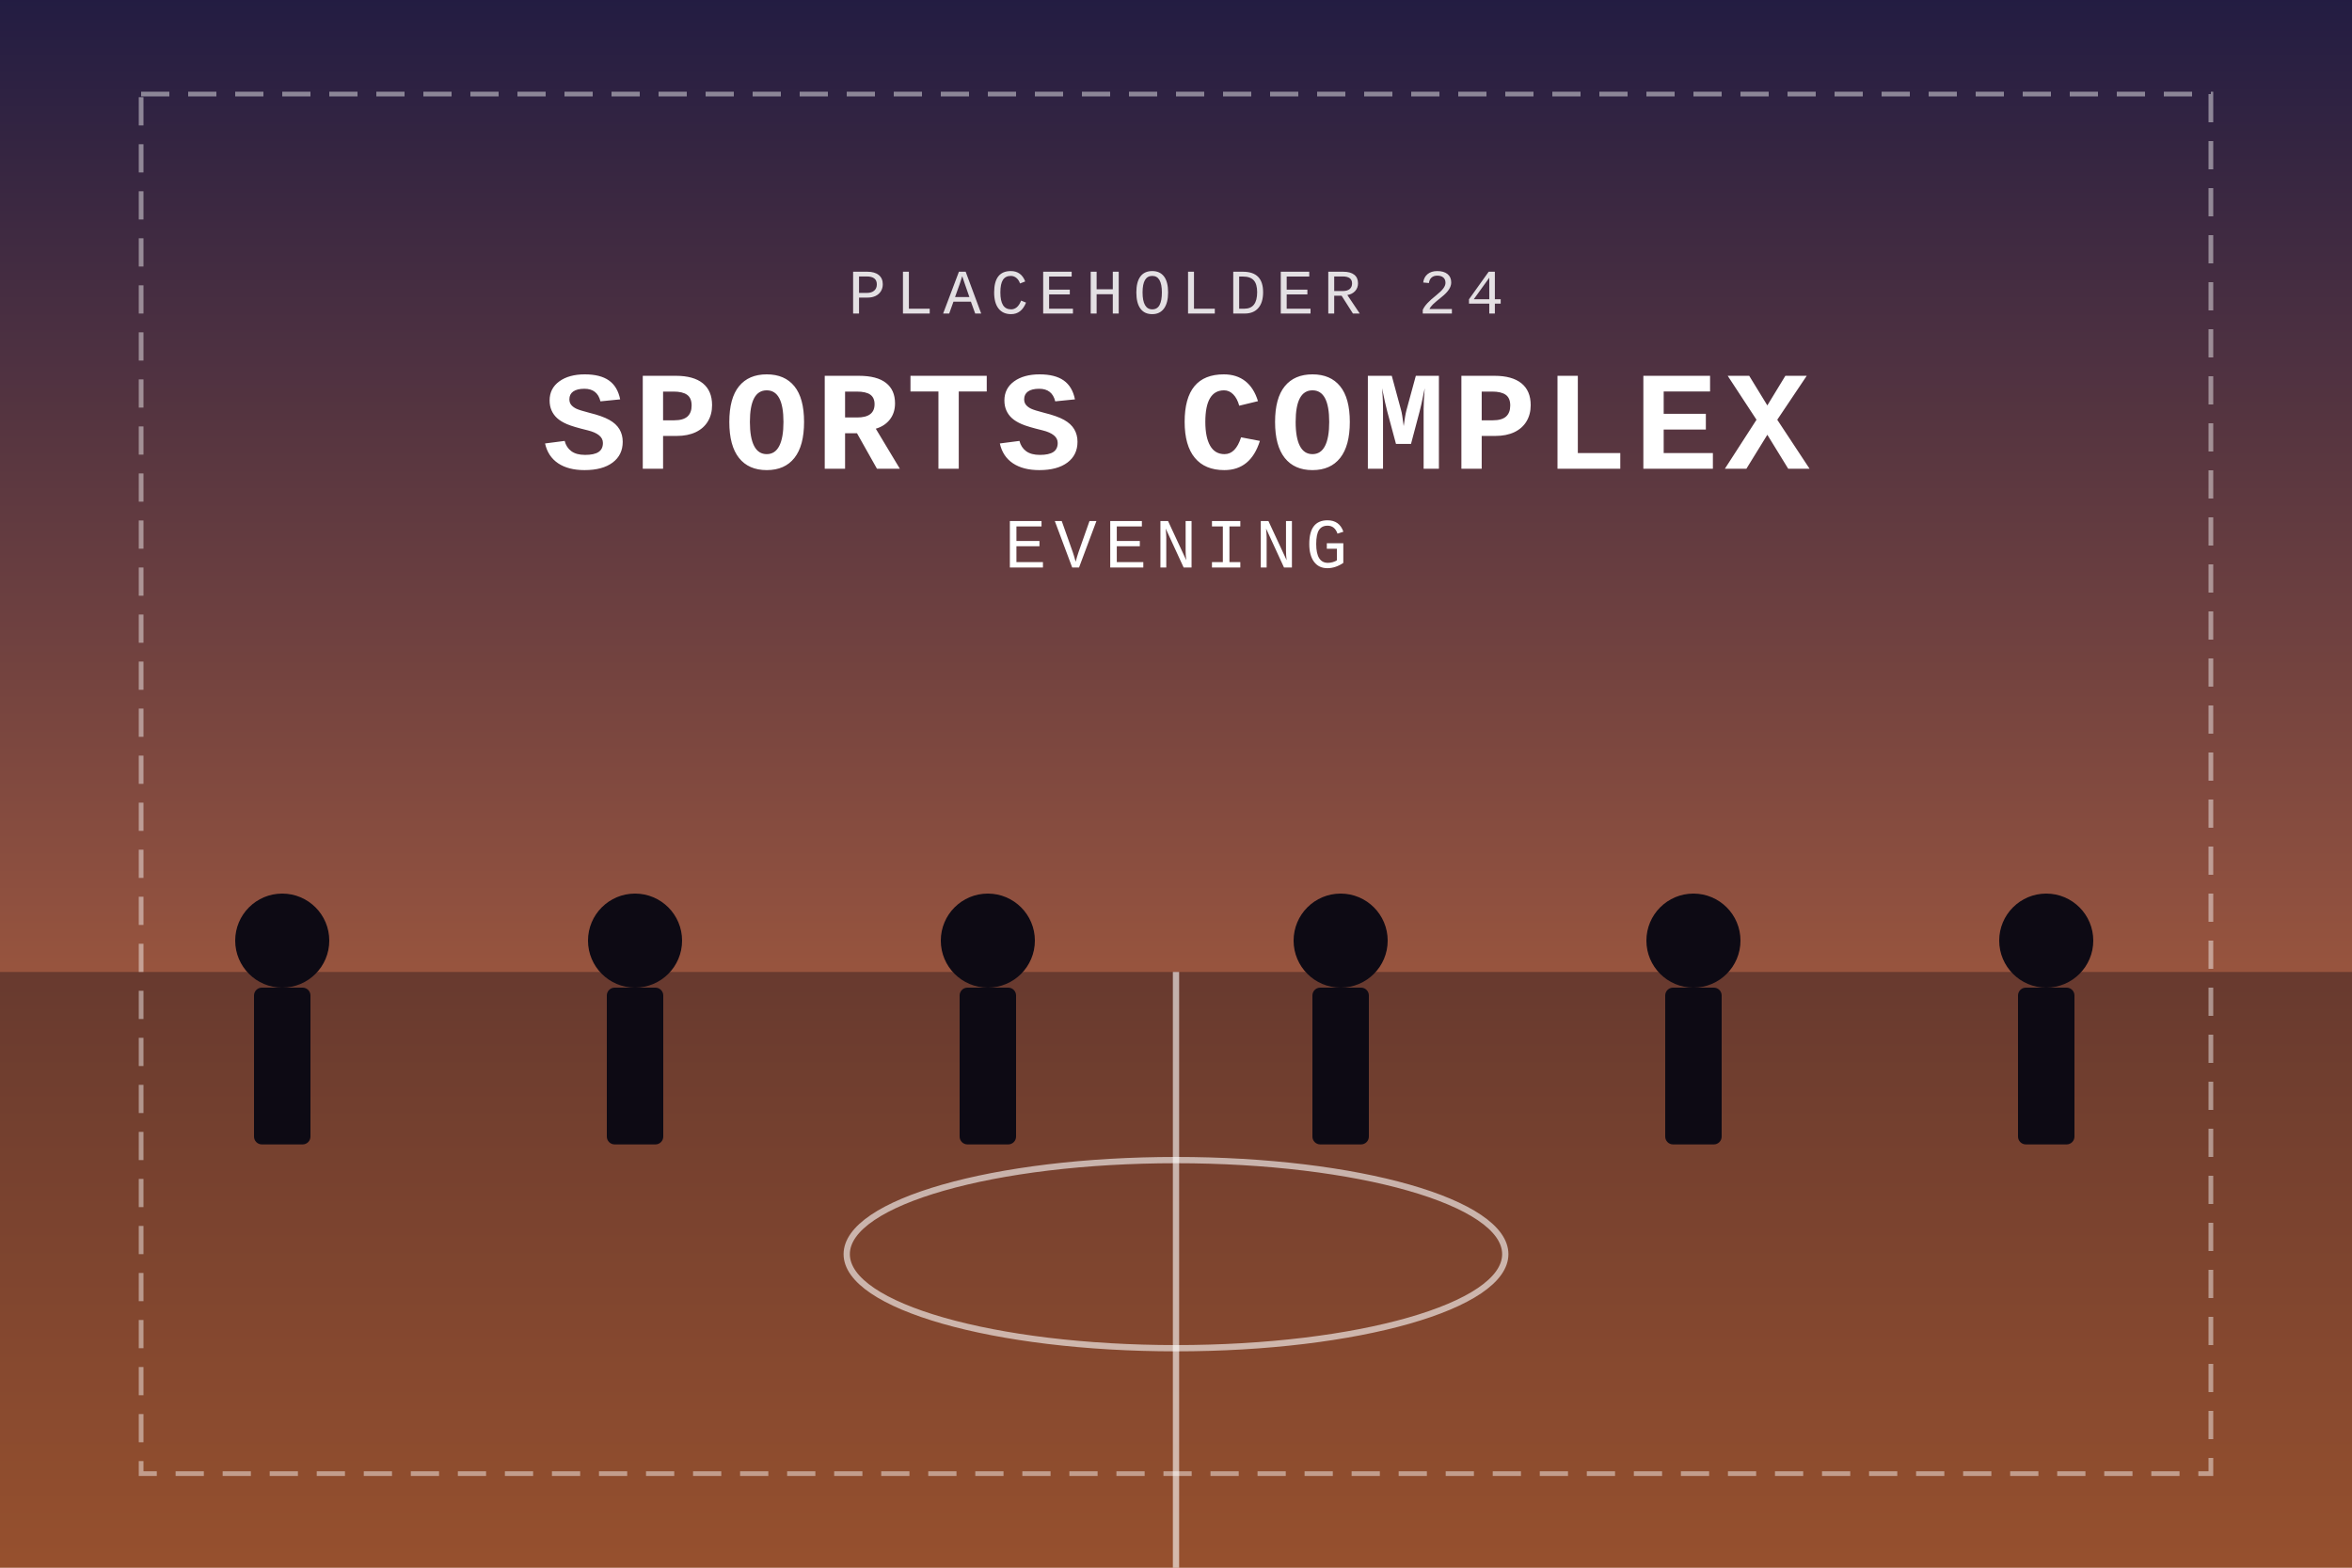
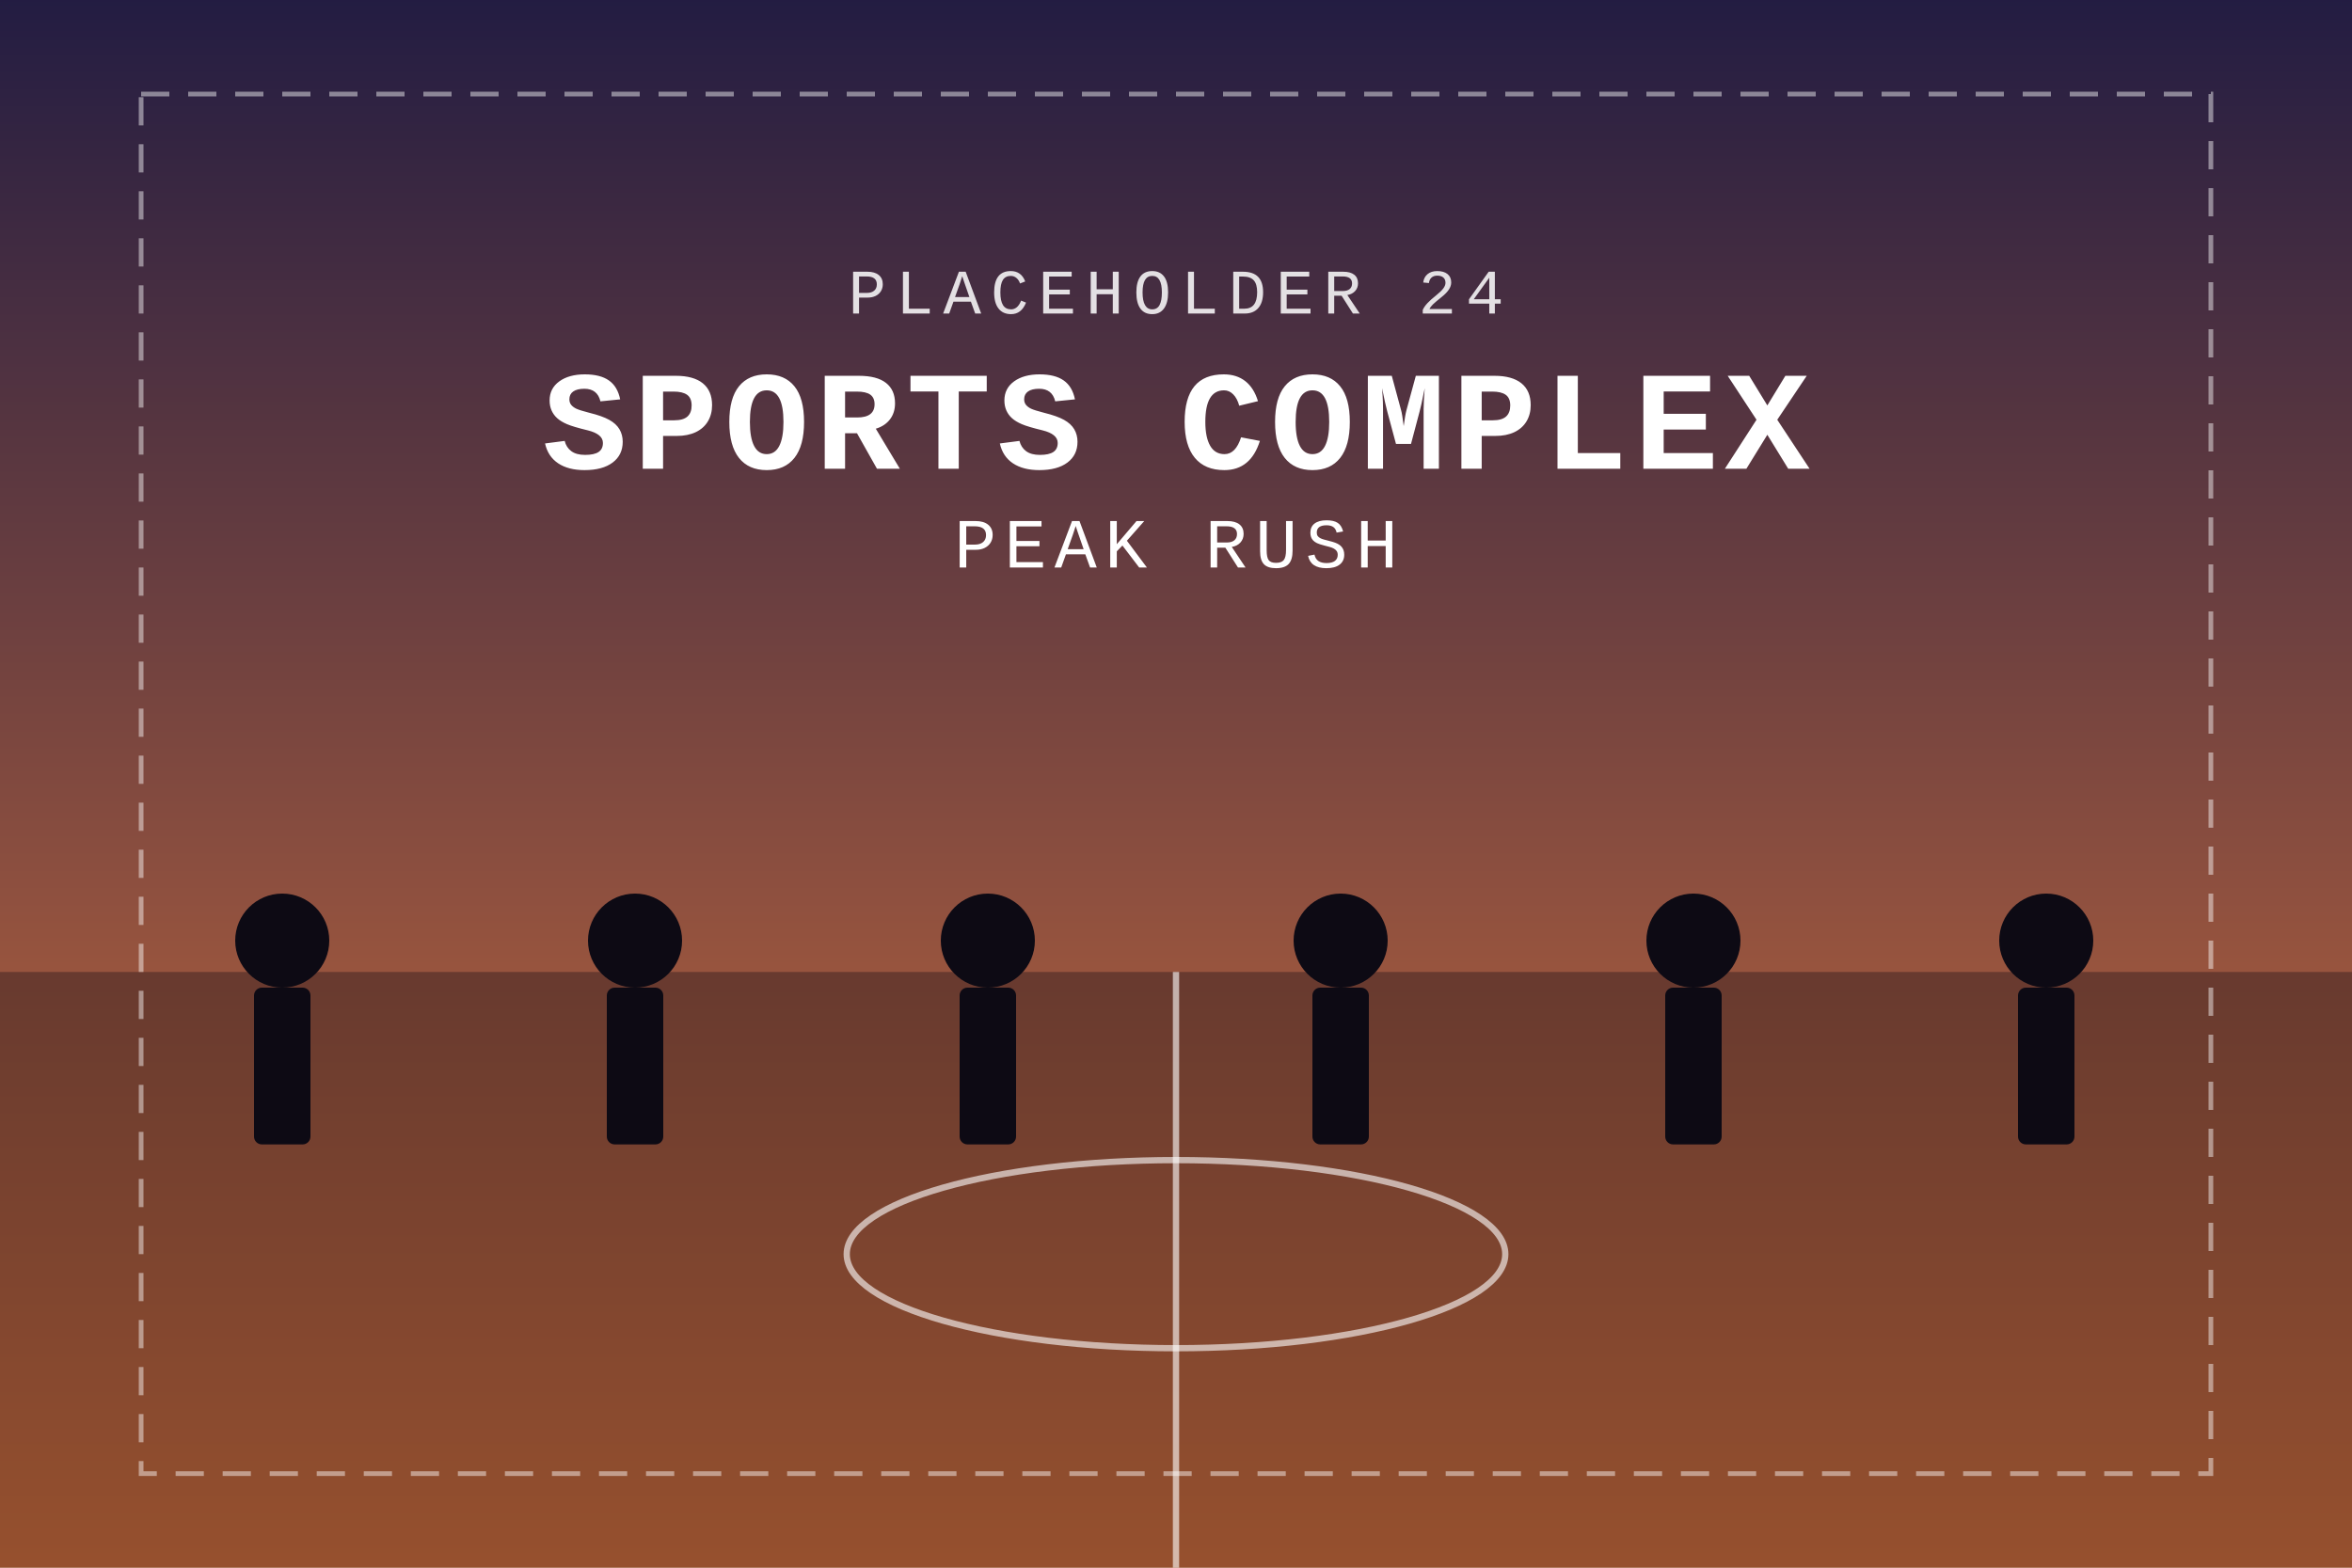
<svg xmlns="http://www.w3.org/2000/svg" width="1500" height="1000" viewBox="0 0 1500 1000">
  <defs>
    <linearGradient id="sky" x1="0" y1="0" x2="0" y2="1">
      <stop offset="0" stop-color="#221c42" />
      <stop offset="1" stop-color="#e0773c" />
    </linearGradient>
  </defs>
  <rect width="1500" height="1000" fill="url(#sky)" />
  <rect x="0" y="620.0" width="1500" height="380.0" fill="#0d0a14" opacity=".35" />
  <ellipse cx="750.0" cy="800.0" rx="210" ry="60.0" fill="none" stroke="#fff" stroke-width="4" opacity=".6" />
  <line x1="750.0" y1="620.0" x2="750.0" y2="1000" stroke="#fff" stroke-width="4" opacity=".6" />
  <circle cx="180.0" cy="600.0" r="30.0" fill="#0d0a14" />
  <rect x="162.0" y="630.0" width="36.0" height="100.0" rx="5" fill="#0d0a14" />
  <circle cx="405.0" cy="600.0" r="30.0" fill="#0d0a14" />
  <rect x="387.0" y="630.0" width="36.0" height="100.0" rx="5" fill="#0d0a14" />
  <circle cx="630.0" cy="600.0" r="30.0" fill="#0d0a14" />
  <rect x="612.0" y="630.0" width="36.0" height="100.0" rx="5" fill="#0d0a14" />
  <circle cx="855.0" cy="600.0" r="30.0" fill="#0d0a14" />
  <rect x="837.0" y="630.0" width="36.0" height="100.0" rx="5" fill="#0d0a14" />
  <circle cx="1080.0" cy="600.0" r="30.0" fill="#0d0a14" />
  <rect x="1062.0" y="630.0" width="36.0" height="100.0" rx="5" fill="#0d0a14" />
  <circle cx="1305.0" cy="600.0" r="30.0" fill="#0d0a14" />
  <rect x="1287.0" y="630.0" width="36.0" height="100.0" rx="5" fill="#0d0a14" />
  <rect x="90.0" y="60.0" width="1320.0" height="880.0" fill="none" stroke="#fff" stroke-opacity=".45" stroke-width="3" stroke-dasharray="18 12" />
  <g font-family="Courier New, monospace" fill="#fff" text-anchor="middle">
    <text x="750.0" y="200.0" font-size="40.5" letter-spacing="6" opacity=".85">PLACEHOLDER 24</text>
    <text x="750.0" y="299.0" font-size="90.0" font-weight="700" letter-spacing="4">SPORTS COMPLEX</text>
-     <text x="750.0" y="362.0" font-size="45.0" letter-spacing="5">EVENING</text>
+     <text x="750.0" y="362.0" font-size="45.0" letter-spacing="5">PEAK RUSH</text>
  </g>
</svg>
